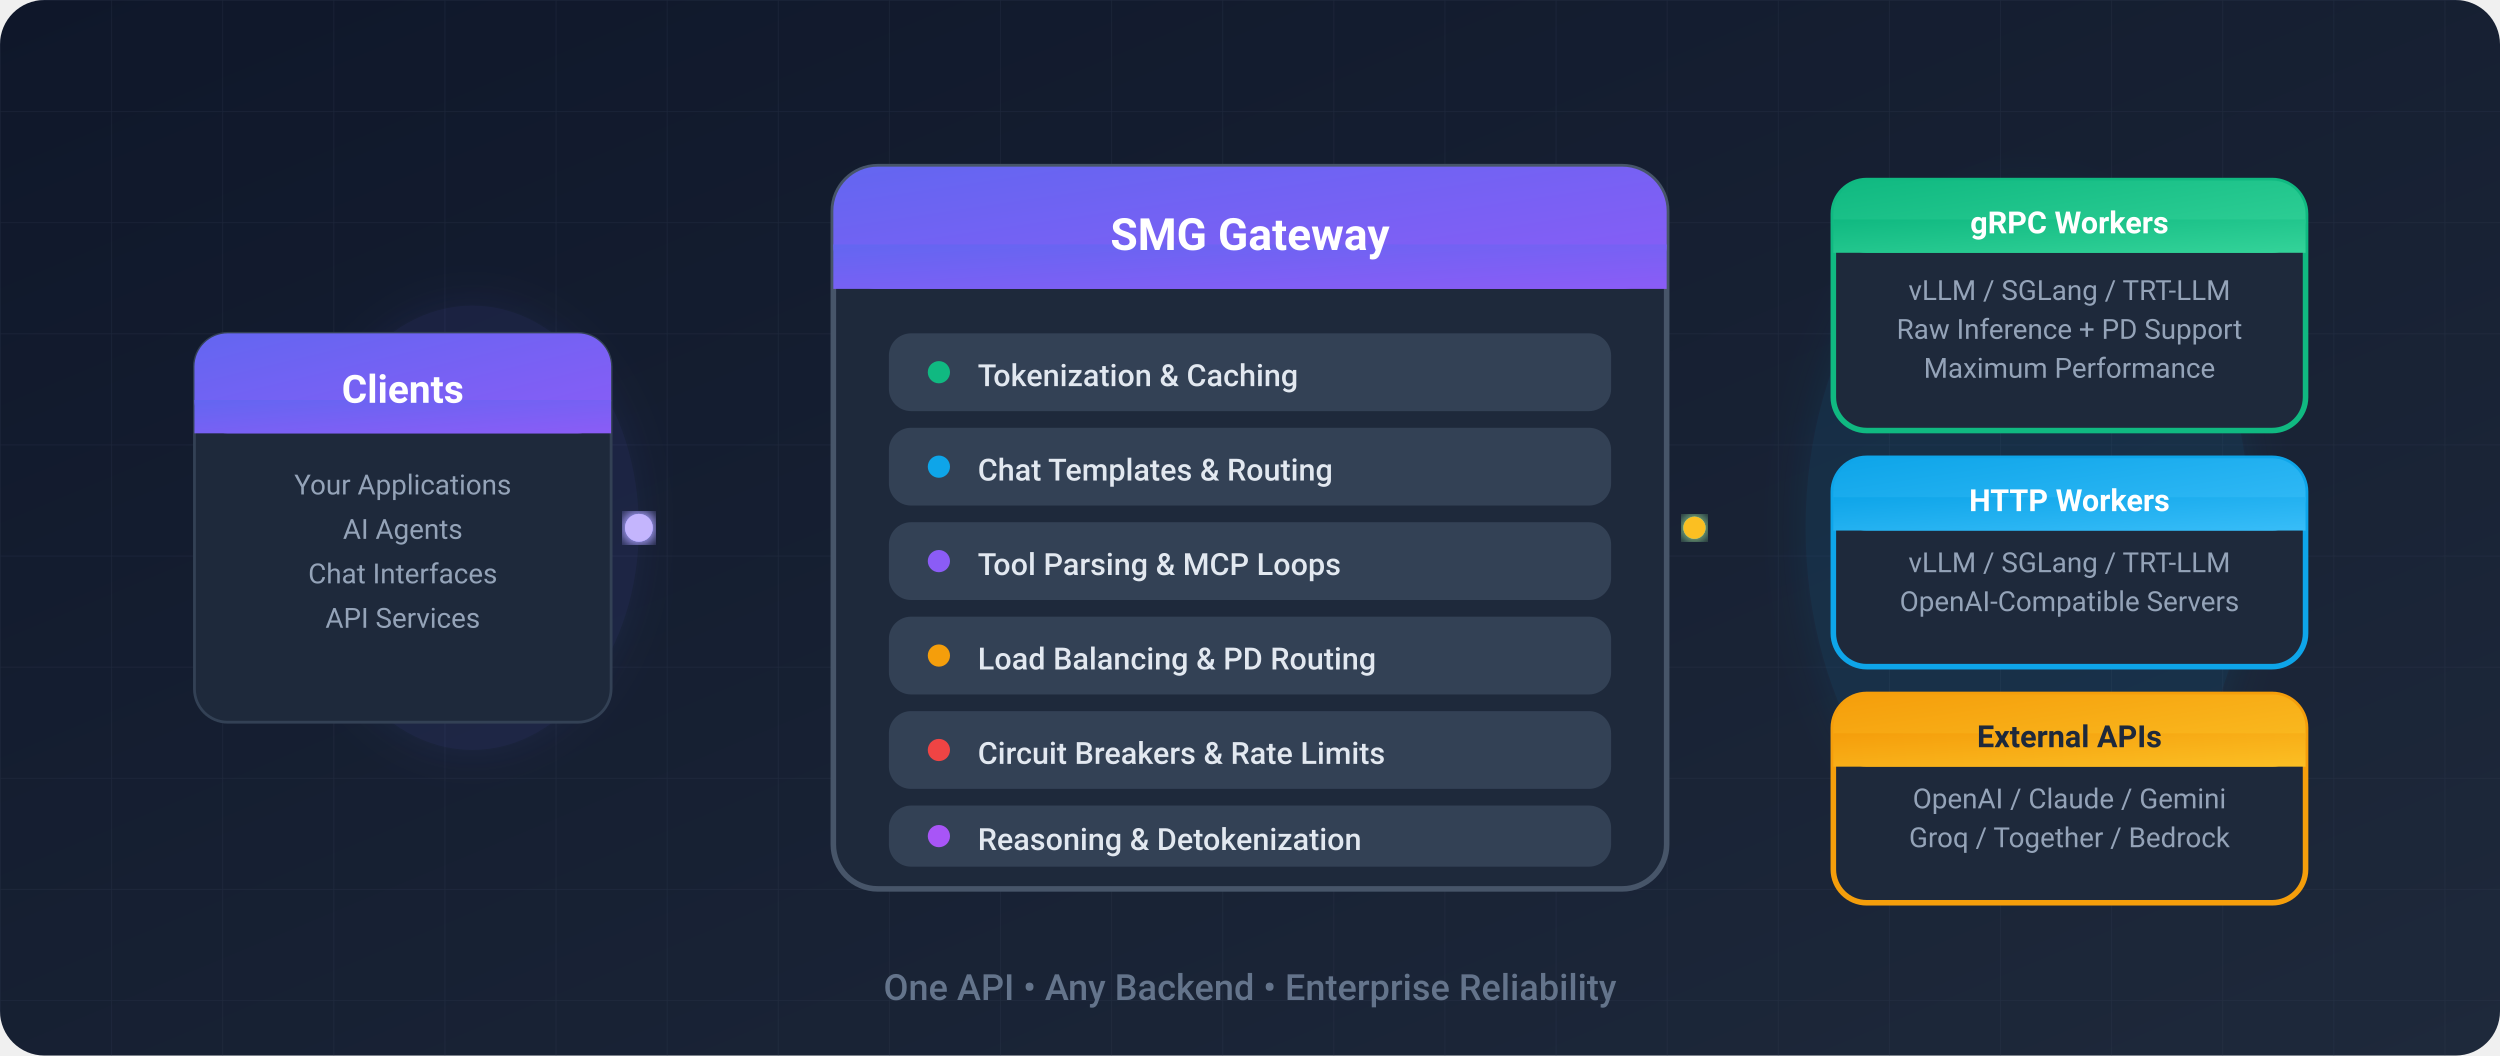
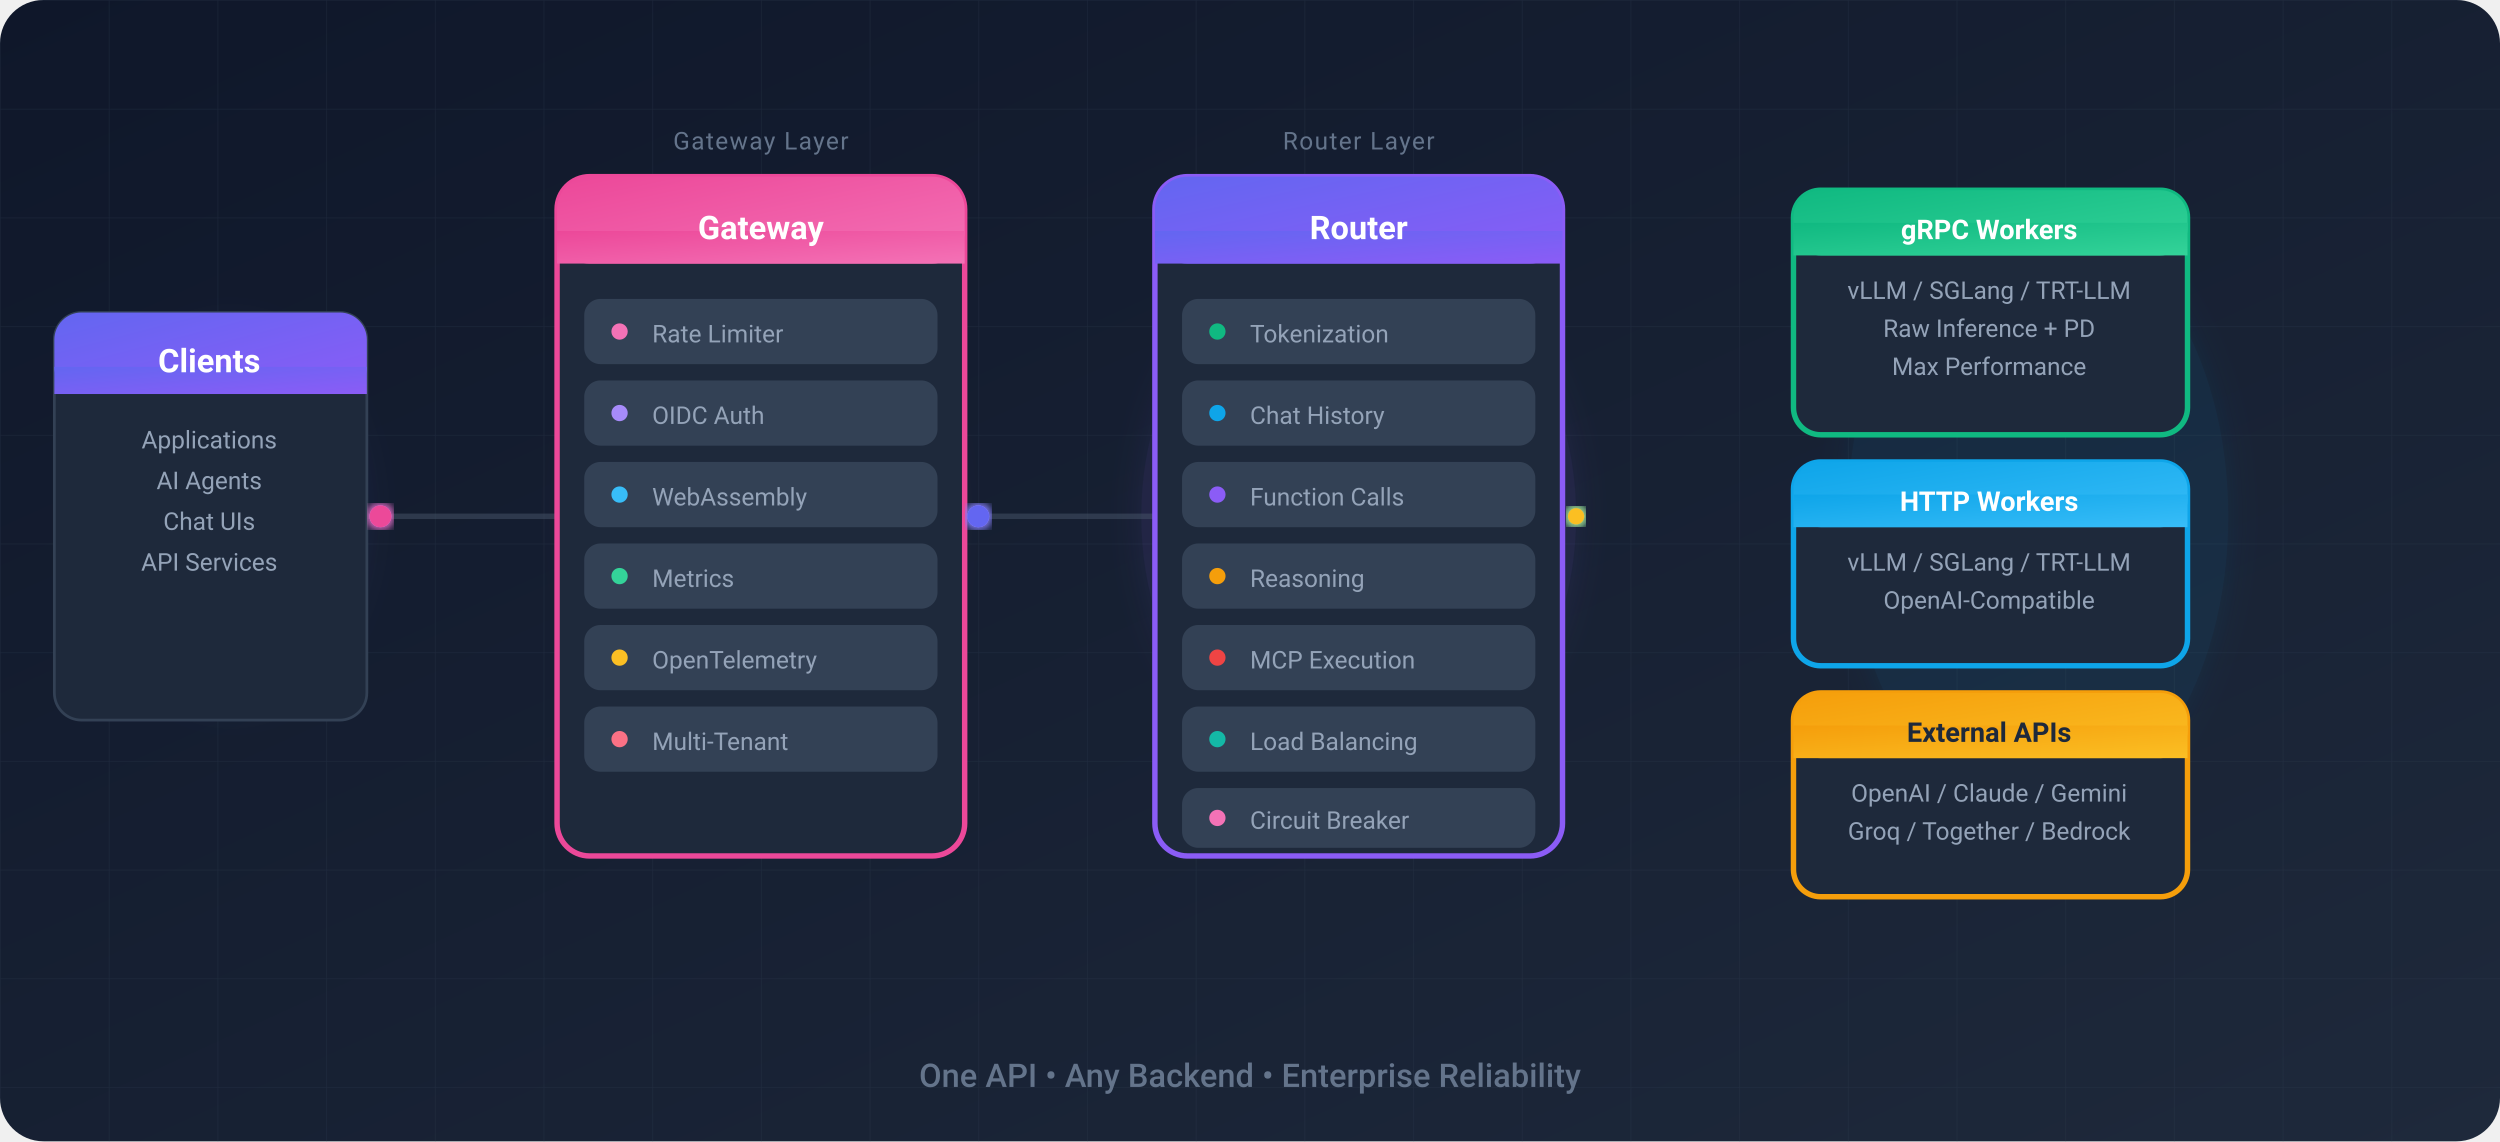
- <svg xmlns="http://www.w3.org/2000/svg" viewBox="0 0 900 380">
+ <svg xmlns="http://www.w3.org/2000/svg" viewBox="0 0 920 420">
  <defs>
    <linearGradient id="primaryGrad" x1="0%" y1="0%" x2="100%" y2="100%">
      <stop offset="0%" style="stop-color:#6366f1" />
      <stop offset="100%" style="stop-color:#8b5cf6" />
    </linearGradient>
    <linearGradient id="greenGrad" x1="0%" y1="0%" x2="100%" y2="100%">
      <stop offset="0%" style="stop-color:#10b981" />
      <stop offset="100%" style="stop-color:#34d399" />
    </linearGradient>
    <linearGradient id="blueGrad" x1="0%" y1="0%" x2="100%" y2="100%">
      <stop offset="0%" style="stop-color:#0ea5e9" />
      <stop offset="100%" style="stop-color:#38bdf8" />
    </linearGradient>
    <linearGradient id="amberGrad" x1="0%" y1="0%" x2="100%" y2="100%">
      <stop offset="0%" style="stop-color:#f59e0b" />
      <stop offset="100%" style="stop-color:#fbbf24" />
    </linearGradient>
+     <linearGradient id="pinkGrad" x1="0%" y1="0%" x2="100%" y2="100%">
+       <stop offset="0%" style="stop-color:#ec4899" />
+       <stop offset="100%" style="stop-color:#f472b6" />
+     </linearGradient>
    <linearGradient id="bgGrad" x1="0%" y1="0%" x2="100%" y2="100%">
      <stop offset="0%" style="stop-color:#0f172a" />
      <stop offset="100%" style="stop-color:#1e293b" />
    </linearGradient>
    <filter id="glow">
-       <feGaussianBlur stdDeviation="3" result="coloredBlur" />
+       <feGaussianBlur stdDeviation="2" result="coloredBlur" />
      <feMerge>
        <feMergeNode in="coloredBlur" />
        <feMergeNode in="SourceGraphic" />
      </feMerge>
    </filter>
    <filter id="softGlow">
-       <feGaussianBlur stdDeviation="8" result="blur" />
+       <feGaussianBlur stdDeviation="6" result="blur" />
      <feMerge>
        <feMergeNode in="blur" />
        <feMergeNode in="SourceGraphic" />
      </feMerge>
    </filter>
+     <clipPath id="clipFlow1">
+       <rect x="130" y="180" width="80" height="20" />
+     </clipPath>
+     <clipPath id="clipFlow2">
+       <rect x="350" y="180" width="80" height="20" />
+     </clipPath>
+     <clipPath id="clipFlowOut">
+       <rect x="570" y="75" width="95" height="250" />
+     </clipPath>
  </defs>
  <style>
    .label { font-family: -apple-system, BlinkMacSystemFont, 'Segoe UI', Roboto, sans-serif; font-weight: 600; }
    .sublabel { font-family: -apple-system, BlinkMacSystemFont, 'Segoe UI', Roboto, sans-serif; font-weight: 500; }
-     .feature { font-family: -apple-system, BlinkMacSystemFont, 'Segoe UI', Roboto, sans-serif; font-size: 10px; fill: #94a3b8; }
+     .feature { font-family: -apple-system, BlinkMacSystemFont, 'Segoe UI', Roboto, sans-serif; font-size: 9px; fill: #94a3b8; }
+     .layer-label { font-family: -apple-system, BlinkMacSystemFont, 'Segoe UI', Roboto, sans-serif; font-size: 9px; fill: #64748b; text-transform: uppercase; letter-spacing: 0.5px; }

    @keyframes pulse { 0%, 100% { opacity: 1; } 50% { opacity: 0.6; } }
-     @keyframes flow1 { 0% { transform: translateX(0); opacity: 0; } 5% { opacity: 1; } 95% { opacity: 1; } 100% { transform: translateX(155px); opacity: 0; } }
-     @keyframes flow2 { 0% { transform: translateX(0); opacity: 0; } 5% { opacity: 1; } 95% { opacity: 1; } 100% { transform: translateX(120px); opacity: 0; } }
-     @keyframes flowUp { 0% { transform: translate(0, 0); opacity: 0; } 5% { opacity: 1; } 95% { opacity: 1; } 100% { transform: translate(120px, -70px); opacity: 0; } }
-     @keyframes flowDown { 0% { transform: translate(0, 0); opacity: 0; } 5% { opacity: 1; } 95% { opacity: 1; } 100% { transform: translate(120px, 70px); opacity: 0; } }
+     @keyframes flow1 { 0% { transform: translateX(0); opacity: 0; } 5% { opacity: 1; } 95% { opacity: 1; } 100% { transform: translateX(65px); opacity: 0; } }
+     @keyframes flow2 { 0% { transform: translateX(0); opacity: 0; } 5% { opacity: 1; } 95% { opacity: 1; } 100% { transform: translateX(65px); opacity: 0; } }
+     @keyframes flowUp { 0% { transform: translate(0, 0); opacity: 0; } 5% { opacity: 1; } 95% { opacity: 1; } 100% { transform: translate(80px, -75px); opacity: 0; } }
+     @keyframes flowMid { 0% { transform: translate(0, 0); opacity: 0; } 5% { opacity: 1; } 95% { opacity: 1; } 100% { transform: translate(80px, 0); opacity: 0; } }
+     @keyframes flowDown { 0% { transform: translate(0, 0); opacity: 0; } 5% { opacity: 1; } 95% { opacity: 1; } 100% { transform: translate(80px, 75px); opacity: 0; } }

-     .packet-in1 { animation: flow1 0.5s linear infinite; }
-     .packet-in2 { animation: flow1 0.5s linear infinite 0.15s; }
-     .packet-in3 { animation: flow1 0.5s linear infinite 0.3s; }
-     .packet-out1 { animation: flowUp 0.4s linear infinite 0.1s; }
-     .packet-out2 { animation: flow2 0.4s linear infinite 0.2s; }
-     .packet-out3 { animation: flowDown 0.4s linear infinite 0.3s; }
+     .packet-in1 { animation: flow1 0.4s linear infinite; }
+     .packet-in2 { animation: flow1 0.4s linear infinite 0.13s; }
+     .packet-in3 { animation: flow1 0.4s linear infinite 0.26s; }
+     .packet-mid1 { animation: flow2 0.4s linear infinite 0.05s; }
+     .packet-mid2 { animation: flow2 0.4s linear infinite 0.18s; }
+     .packet-mid3 { animation: flow2 0.4s linear infinite 0.31s; }
+     .packet-out1 { animation: flowUp 0.3s linear infinite; }
+     .packet-out2 { animation: flowMid 0.3s linear infinite; }
+     .packet-out3 { animation: flowDown 0.3s linear infinite; }
+     .packet-out1b { animation: flowUp 0.3s linear infinite 0.15s; }
+     .packet-out2b { animation: flowMid 0.3s linear infinite 0.15s; }
+     .packet-out3b { animation: flowDown 0.3s linear infinite 0.15s; }
    .pulse { animation: pulse 1.5s ease-in-out infinite; }
  </style>
-   <rect width="900" height="380" rx="16" fill="url(#bgGrad)" />
+   <rect width="920" height="420" rx="16" fill="url(#bgGrad)" />
  <pattern id="grid" width="40" height="40" patternUnits="userSpaceOnUse">
    <path d="M 40 0 L 0 0 0 40" fill="none" stroke="#334155" stroke-width="0.5" opacity="0.3" />
  </pattern>
-   <rect width="900" height="380" fill="url(#grid)" rx="16" />
-   <ellipse cx="170" cy="190" rx="60" ry="80" fill="#6366f1" opacity="0.1" filter="url(#softGlow)" />
-   <ellipse cx="450" cy="190" rx="120" ry="100" fill="#8b5cf6" opacity="0.15" filter="url(#softGlow)" />
-   <ellipse cx="730" cy="190" rx="80" ry="120" fill="#0ea5e9" opacity="0.1" filter="url(#softGlow)" />
-   <line x1="220" y1="190" x2="300" y2="190" stroke="url(#primaryGrad)" stroke-width="2" opacity="0.6" />
-   <line x1="600" y1="110" x2="660" y2="110" stroke="url(#greenGrad)" stroke-width="2" opacity="0.6" />
-   <line x1="600" y1="190" x2="660" y2="190" stroke="url(#blueGrad)" stroke-width="2" opacity="0.6" />
-   <line x1="600" y1="270" x2="660" y2="270" stroke="url(#amberGrad)" stroke-width="2" opacity="0.6" />
+   <rect width="920" height="420" fill="url(#grid)" rx="16" />
+   <ellipse cx="85" cy="190" rx="50" ry="70" fill="#6366f1" opacity="0.08" filter="url(#softGlow)" />
+   <ellipse cx="280" cy="190" rx="70" ry="90" fill="#ec4899" opacity="0.08" filter="url(#softGlow)" />
+   <ellipse cx="500" cy="190" rx="80" ry="100" fill="#8b5cf6" opacity="0.1" filter="url(#softGlow)" />
+   <ellipse cx="750" cy="190" rx="70" ry="110" fill="#0ea5e9" opacity="0.08" filter="url(#softGlow)" />
+   <line x1="135" y1="190" x2="205" y2="190" stroke="#475569" stroke-width="2" opacity="0.5" />
+   <line x1="355" y1="190" x2="425" y2="190" stroke="#475569" stroke-width="2" opacity="0.5" />
+   <line x1="575" y1="115" x2="660" y2="115" stroke="url(#greenGrad)" stroke-width="2" opacity="0.5" />
+   <line x1="575" y1="190" x2="660" y2="190" stroke="url(#blueGrad)" stroke-width="2" opacity="0.5" />
+   <line x1="575" y1="265" x2="660" y2="265" stroke="url(#amberGrad)" stroke-width="2" opacity="0.5" />
  <g class="pulse">
-     <rect x="70" y="120" width="150" height="140" rx="12" fill="#1e293b" stroke="#334155" stroke-width="1" />
-     <rect x="70" y="120" width="150" height="36" rx="12" fill="url(#primaryGrad)" />
-     <rect x="70" y="144" width="150" height="12" fill="url(#primaryGrad)" />
-     <text x="145" y="145" text-anchor="middle" class="label" font-size="14" fill="white">Clients</text>
-     <text x="145" y="178" text-anchor="middle" class="feature">Your Applications</text>
-     <text x="145" y="194" text-anchor="middle" class="feature">AI Agents</text>
-     <text x="145" y="210" text-anchor="middle" class="feature">Chat Interfaces</text>
-     <text x="145" y="226" text-anchor="middle" class="feature">API Services</text>
-   </g>
-   <rect x="300" y="60" width="300" height="260" rx="16" fill="#1e293b" stroke="#475569" stroke-width="2" />
-   <rect x="300" y="60" width="300" height="44" rx="16" fill="url(#primaryGrad)" />
-   <rect x="300" y="88" width="300" height="16" fill="url(#primaryGrad)" />
-   <text x="450" y="90" text-anchor="middle" class="label" font-size="16" fill="white">SMG Gateway</text>
-   <g>
-     <rect x="320" y="120" width="260" height="28" rx="8" fill="#334155" />
-     <circle cx="338" cy="134" r="4" fill="#10b981" />
-     <text x="352" y="139" class="sublabel" font-size="11" fill="#e2e8f0">Tokenization &amp; Caching</text>
-   </g>
-   <g>
-     <rect x="320" y="154" width="260" height="28" rx="8" fill="#334155" />
-     <circle cx="338" cy="168" r="4" fill="#0ea5e9" />
-     <text x="352" y="173" class="sublabel" font-size="11" fill="#e2e8f0">Chat Templates &amp; Routing</text>
-   </g>
-   <g>
-     <rect x="320" y="188" width="260" height="28" rx="8" fill="#334155" />
-     <circle cx="338" cy="202" r="4" fill="#8b5cf6" />
-     <text x="352" y="207" class="sublabel" font-size="11" fill="#e2e8f0">Tool Parsing &amp; MCP Loops</text>
-   </g>
-   <g>
-     <rect x="320" y="222" width="260" height="28" rx="8" fill="#334155" />
-     <circle cx="338" cy="236" r="4" fill="#f59e0b" />
-     <text x="352" y="241" class="sublabel" font-size="11" fill="#e2e8f0">Load Balancing &amp; PD Routing</text>
-   </g>
-   <g>
-     <rect x="320" y="256" width="260" height="28" rx="8" fill="#334155" />
-     <circle cx="338" cy="270" r="4" fill="#ef4444" />
-     <text x="352" y="275" class="sublabel" font-size="11" fill="#e2e8f0">Circuit Breakers &amp; Rate Limits</text>
-   </g>
-   <g>
-     <rect x="320" y="290" width="260" height="22" rx="8" fill="#334155" />
-     <circle cx="338" cy="301" r="4" fill="#a855f7" />
-     <text x="352" y="306" class="sublabel" font-size="11" fill="#e2e8f0">Reasoning &amp; Detokenization</text>
-   </g>
-   <rect x="660" y="65" width="170" height="90" rx="12" fill="#1e293b" stroke="#10b981" stroke-width="2" />
-   <rect x="660" y="65" width="170" height="26" rx="12" fill="url(#greenGrad)" />
-   <rect x="660" y="79" width="170" height="12" fill="url(#greenGrad)" />
-   <text x="745" y="84" text-anchor="middle" class="label" font-size="11" fill="white">gRPC Workers</text>
-   <text x="745" y="108" text-anchor="middle" class="feature">vLLM / SGLang / TRT-LLM</text>
-   <text x="745" y="122" text-anchor="middle" class="feature">Raw Inference + PD Support</text>
-   <text x="745" y="136" text-anchor="middle" class="feature">Maximum Performance</text>
-   <rect x="660" y="165" width="170" height="75" rx="12" fill="#1e293b" stroke="#0ea5e9" stroke-width="2" />
-   <rect x="660" y="165" width="170" height="26" rx="12" fill="url(#blueGrad)" />
-   <rect x="660" y="179" width="170" height="12" fill="url(#blueGrad)" />
-   <text x="745" y="184" text-anchor="middle" class="label" font-size="11" fill="white">HTTP Workers</text>
-   <text x="745" y="206" text-anchor="middle" class="feature">vLLM / SGLang / TRT-LLM</text>
-   <text x="745" y="220" text-anchor="middle" class="feature">OpenAI-Compatible Servers</text>
-   <rect x="660" y="250" width="170" height="75" rx="12" fill="#1e293b" stroke="#f59e0b" stroke-width="2" />
-   <rect x="660" y="250" width="170" height="26" rx="12" fill="url(#amberGrad)" />
-   <rect x="660" y="264" width="170" height="12" fill="url(#amberGrad)" />
-   <text x="745" y="269" text-anchor="middle" class="label" font-size="11" fill="#1e293b">External APIs</text>
-   <text x="745" y="291" text-anchor="middle" class="feature">OpenAI / Claude / Gemini</text>
-   <text x="745" y="305" text-anchor="middle" class="feature">Groq / Together / Bedrock</text>
-   <circle cx="230" cy="190" r="5" fill="#a78bfa" class="packet-in1" filter="url(#glow)" />
-   <circle cx="230" cy="190" r="5" fill="#818cf8" class="packet-in2" filter="url(#glow)" />
-   <circle cx="230" cy="190" r="5" fill="#c4b5fd" class="packet-in3" filter="url(#glow)" />
-   <circle cx="610" cy="190" r="4" fill="#34d399" class="packet-out1" filter="url(#glow)" />
-   <circle cx="610" cy="190" r="4" fill="#38bdf8" class="packet-out2" filter="url(#glow)" />
-   <circle cx="610" cy="190" r="4" fill="#fbbf24" class="packet-out3" filter="url(#glow)" />
-   <text x="450" y="360" text-anchor="middle" class="sublabel" font-size="13" fill="#64748b">One API  •  Any Backend  •  Enterprise Reliability</text>
+     <rect x="20" y="115" width="115" height="150" rx="10" fill="#1e293b" stroke="#334155" stroke-width="1" />
+     <rect x="20" y="115" width="115" height="30" rx="10" fill="url(#primaryGrad)" />
+     <rect x="20" y="135" width="115" height="10" fill="url(#primaryGrad)" />
+     <text x="77" y="137" text-anchor="middle" class="label" font-size="12" fill="white">Clients</text>
+     <text x="77" y="165" text-anchor="middle" class="feature">Applications</text>
+     <text x="77" y="180" text-anchor="middle" class="feature">AI Agents</text>
+     <text x="77" y="195" text-anchor="middle" class="feature">Chat UIs</text>
+     <text x="77" y="210" text-anchor="middle" class="feature">API Services</text>
+   </g>
+   <text x="280" y="55" text-anchor="middle" class="layer-label">Gateway Layer</text>
+   <rect x="205" y="65" width="150" height="250" rx="12" fill="#1e293b" stroke="#ec4899" stroke-width="2" />
+   <rect x="205" y="65" width="150" height="32" rx="12" fill="url(#pinkGrad)" />
+   <rect x="205" y="85" width="150" height="12" fill="url(#pinkGrad)" />
+   <text x="280" y="88" text-anchor="middle" class="label" font-size="12" fill="white">Gateway</text>
+   <g>
+     <rect x="215" y="110" width="130" height="24" rx="6" fill="#334155" />
+     <circle cx="228" cy="122" r="3" fill="#f472b6" />
+     <text x="240" y="126" class="feature" font-size="9" fill="#e2e8f0">Rate Limiter</text>
+   </g>
+   <g>
+     <rect x="215" y="140" width="130" height="24" rx="6" fill="#334155" />
+     <circle cx="228" cy="152" r="3" fill="#a78bfa" />
+     <text x="240" y="156" class="feature" font-size="9" fill="#e2e8f0">OIDC Auth</text>
+   </g>
+   <g>
+     <rect x="215" y="170" width="130" height="24" rx="6" fill="#334155" />
+     <circle cx="228" cy="182" r="3" fill="#38bdf8" />
+     <text x="240" y="186" class="feature" font-size="9" fill="#e2e8f0">WebAssembly</text>
+   </g>
+   <g>
+     <rect x="215" y="200" width="130" height="24" rx="6" fill="#334155" />
+     <circle cx="228" cy="212" r="3" fill="#34d399" />
+     <text x="240" y="216" class="feature" font-size="9" fill="#e2e8f0">Metrics</text>
+   </g>
+   <g>
+     <rect x="215" y="230" width="130" height="24" rx="6" fill="#334155" />
+     <circle cx="228" cy="242" r="3" fill="#fbbf24" />
+     <text x="240" y="246" class="feature" font-size="9" fill="#e2e8f0">OpenTelemetry</text>
+   </g>
+   <g>
+     <rect x="215" y="260" width="130" height="24" rx="6" fill="#334155" />
+     <circle cx="228" cy="272" r="3" fill="#fb7185" />
+     <text x="240" y="276" class="feature" font-size="9" fill="#e2e8f0">Multi-Tenant</text>
+   </g>
+   <text x="500" y="55" text-anchor="middle" class="layer-label">Router Layer</text>
+   <rect x="425" y="65" width="150" height="250" rx="12" fill="#1e293b" stroke="#8b5cf6" stroke-width="2" />
+   <rect x="425" y="65" width="150" height="32" rx="12" fill="url(#primaryGrad)" />
+   <rect x="425" y="85" width="150" height="12" fill="url(#primaryGrad)" />
+   <text x="500" y="88" text-anchor="middle" class="label" font-size="12" fill="white">Router</text>
+   <g>
+     <rect x="435" y="110" width="130" height="24" rx="6" fill="#334155" />
+     <circle cx="448" cy="122" r="3" fill="#10b981" />
+     <text x="460" y="126" class="feature" font-size="9" fill="#e2e8f0">Tokenization</text>
+   </g>
+   <g>
+     <rect x="435" y="140" width="130" height="24" rx="6" fill="#334155" />
+     <circle cx="448" cy="152" r="3" fill="#0ea5e9" />
+     <text x="460" y="156" class="feature" font-size="9" fill="#e2e8f0">Chat History</text>
+   </g>
+   <g>
+     <rect x="435" y="170" width="130" height="24" rx="6" fill="#334155" />
+     <circle cx="448" cy="182" r="3" fill="#8b5cf6" />
+     <text x="460" y="186" class="feature" font-size="9" fill="#e2e8f0">Function Calls</text>
+   </g>
+   <g>
+     <rect x="435" y="200" width="130" height="24" rx="6" fill="#334155" />
+     <circle cx="448" cy="212" r="3" fill="#f59e0b" />
+     <text x="460" y="216" class="feature" font-size="9" fill="#e2e8f0">Reasoning</text>
+   </g>
+   <g>
+     <rect x="435" y="230" width="130" height="24" rx="6" fill="#334155" />
+     <circle cx="448" cy="242" r="3" fill="#ef4444" />
+     <text x="460" y="246" class="feature" font-size="9" fill="#e2e8f0">MCP Execution</text>
+   </g>
+   <g>
+     <rect x="435" y="260" width="130" height="24" rx="6" fill="#334155" />
+     <circle cx="448" cy="272" r="3" fill="#14b8a6" />
+     <text x="460" y="276" class="feature" font-size="9" fill="#e2e8f0">Load Balancing</text>
+   </g>
+   <g>
+     <rect x="435" y="290" width="130" height="22" rx="6" fill="#334155" />
+     <circle cx="448" cy="301" r="3" fill="#f472b6" />
+     <text x="460" y="305" class="feature" font-size="9" fill="#e2e8f0">Circuit Breaker</text>
+   </g>
+   <rect x="660" y="70" width="145" height="90" rx="10" fill="#1e293b" stroke="#10b981" stroke-width="2" />
+   <rect x="660" y="70" width="145" height="24" rx="10" fill="url(#greenGrad)" />
+   <rect x="660" y="82" width="145" height="12" fill="url(#greenGrad)" />
+   <text x="732" y="88" text-anchor="middle" class="label" font-size="10" fill="white">gRPC Workers</text>
+   <text x="732" y="110" text-anchor="middle" class="feature">vLLM / SGLang / TRT-LLM</text>
+   <text x="732" y="124" text-anchor="middle" class="feature">Raw Inference + PD</text>
+   <text x="732" y="138" text-anchor="middle" class="feature">Max Performance</text>
+   <rect x="660" y="170" width="145" height="75" rx="10" fill="#1e293b" stroke="#0ea5e9" stroke-width="2" />
+   <rect x="660" y="170" width="145" height="24" rx="10" fill="url(#blueGrad)" />
+   <rect x="660" y="182" width="145" height="12" fill="url(#blueGrad)" />
+   <text x="732" y="188" text-anchor="middle" class="label" font-size="10" fill="white">HTTP Workers</text>
+   <text x="732" y="210" text-anchor="middle" class="feature">vLLM / SGLang / TRT-LLM</text>
+   <text x="732" y="224" text-anchor="middle" class="feature">OpenAI-Compatible</text>
+   <rect x="660" y="255" width="145" height="75" rx="10" fill="#1e293b" stroke="#f59e0b" stroke-width="2" />
+   <rect x="660" y="255" width="145" height="24" rx="10" fill="url(#amberGrad)" />
+   <rect x="660" y="267" width="145" height="12" fill="url(#amberGrad)" />
+   <text x="732" y="273" text-anchor="middle" class="label" font-size="10" fill="#1e293b">External APIs</text>
+   <text x="732" y="295" text-anchor="middle" class="feature">OpenAI / Claude / Gemini</text>
+   <text x="732" y="309" text-anchor="middle" class="feature">Groq / Together / Bedrock</text>
+   <g clip-path="url(#clipFlow1)">
+     <circle cx="140" cy="190" r="4" fill="#f472b6" class="packet-in1" filter="url(#glow)" />
+     <circle cx="140" cy="190" r="4" fill="#a78bfa" class="packet-in2" filter="url(#glow)" />
+     <circle cx="140" cy="190" r="4" fill="#ec4899" class="packet-in3" filter="url(#glow)" />
+   </g>
+   <g clip-path="url(#clipFlow2)">
+     <circle cx="360" cy="190" r="4" fill="#818cf8" class="packet-mid1" filter="url(#glow)" />
+     <circle cx="360" cy="190" r="4" fill="#a78bfa" class="packet-mid2" filter="url(#glow)" />
+     <circle cx="360" cy="190" r="4" fill="#6366f1" class="packet-mid3" filter="url(#glow)" />
+   </g>
+   <g clip-path="url(#clipFlowOut)">
+     <circle cx="580" cy="190" r="3" fill="#34d399" class="packet-out1" filter="url(#glow)" />
+     <circle cx="580" cy="190" r="3" fill="#38bdf8" class="packet-out2" filter="url(#glow)" />
+     <circle cx="580" cy="190" r="3" fill="#fbbf24" class="packet-out3" filter="url(#glow)" />
+     <circle cx="580" cy="190" r="3" fill="#34d399" class="packet-out1b" filter="url(#glow)" />
+     <circle cx="580" cy="190" r="3" fill="#38bdf8" class="packet-out2b" filter="url(#glow)" />
+     <circle cx="580" cy="190" r="3" fill="#fbbf24" class="packet-out3b" filter="url(#glow)" />
+   </g>
+   <text x="460" y="400" text-anchor="middle" class="sublabel" font-size="12" fill="#64748b">One API  •  Any Backend  •  Enterprise Reliability</text>
</svg>
